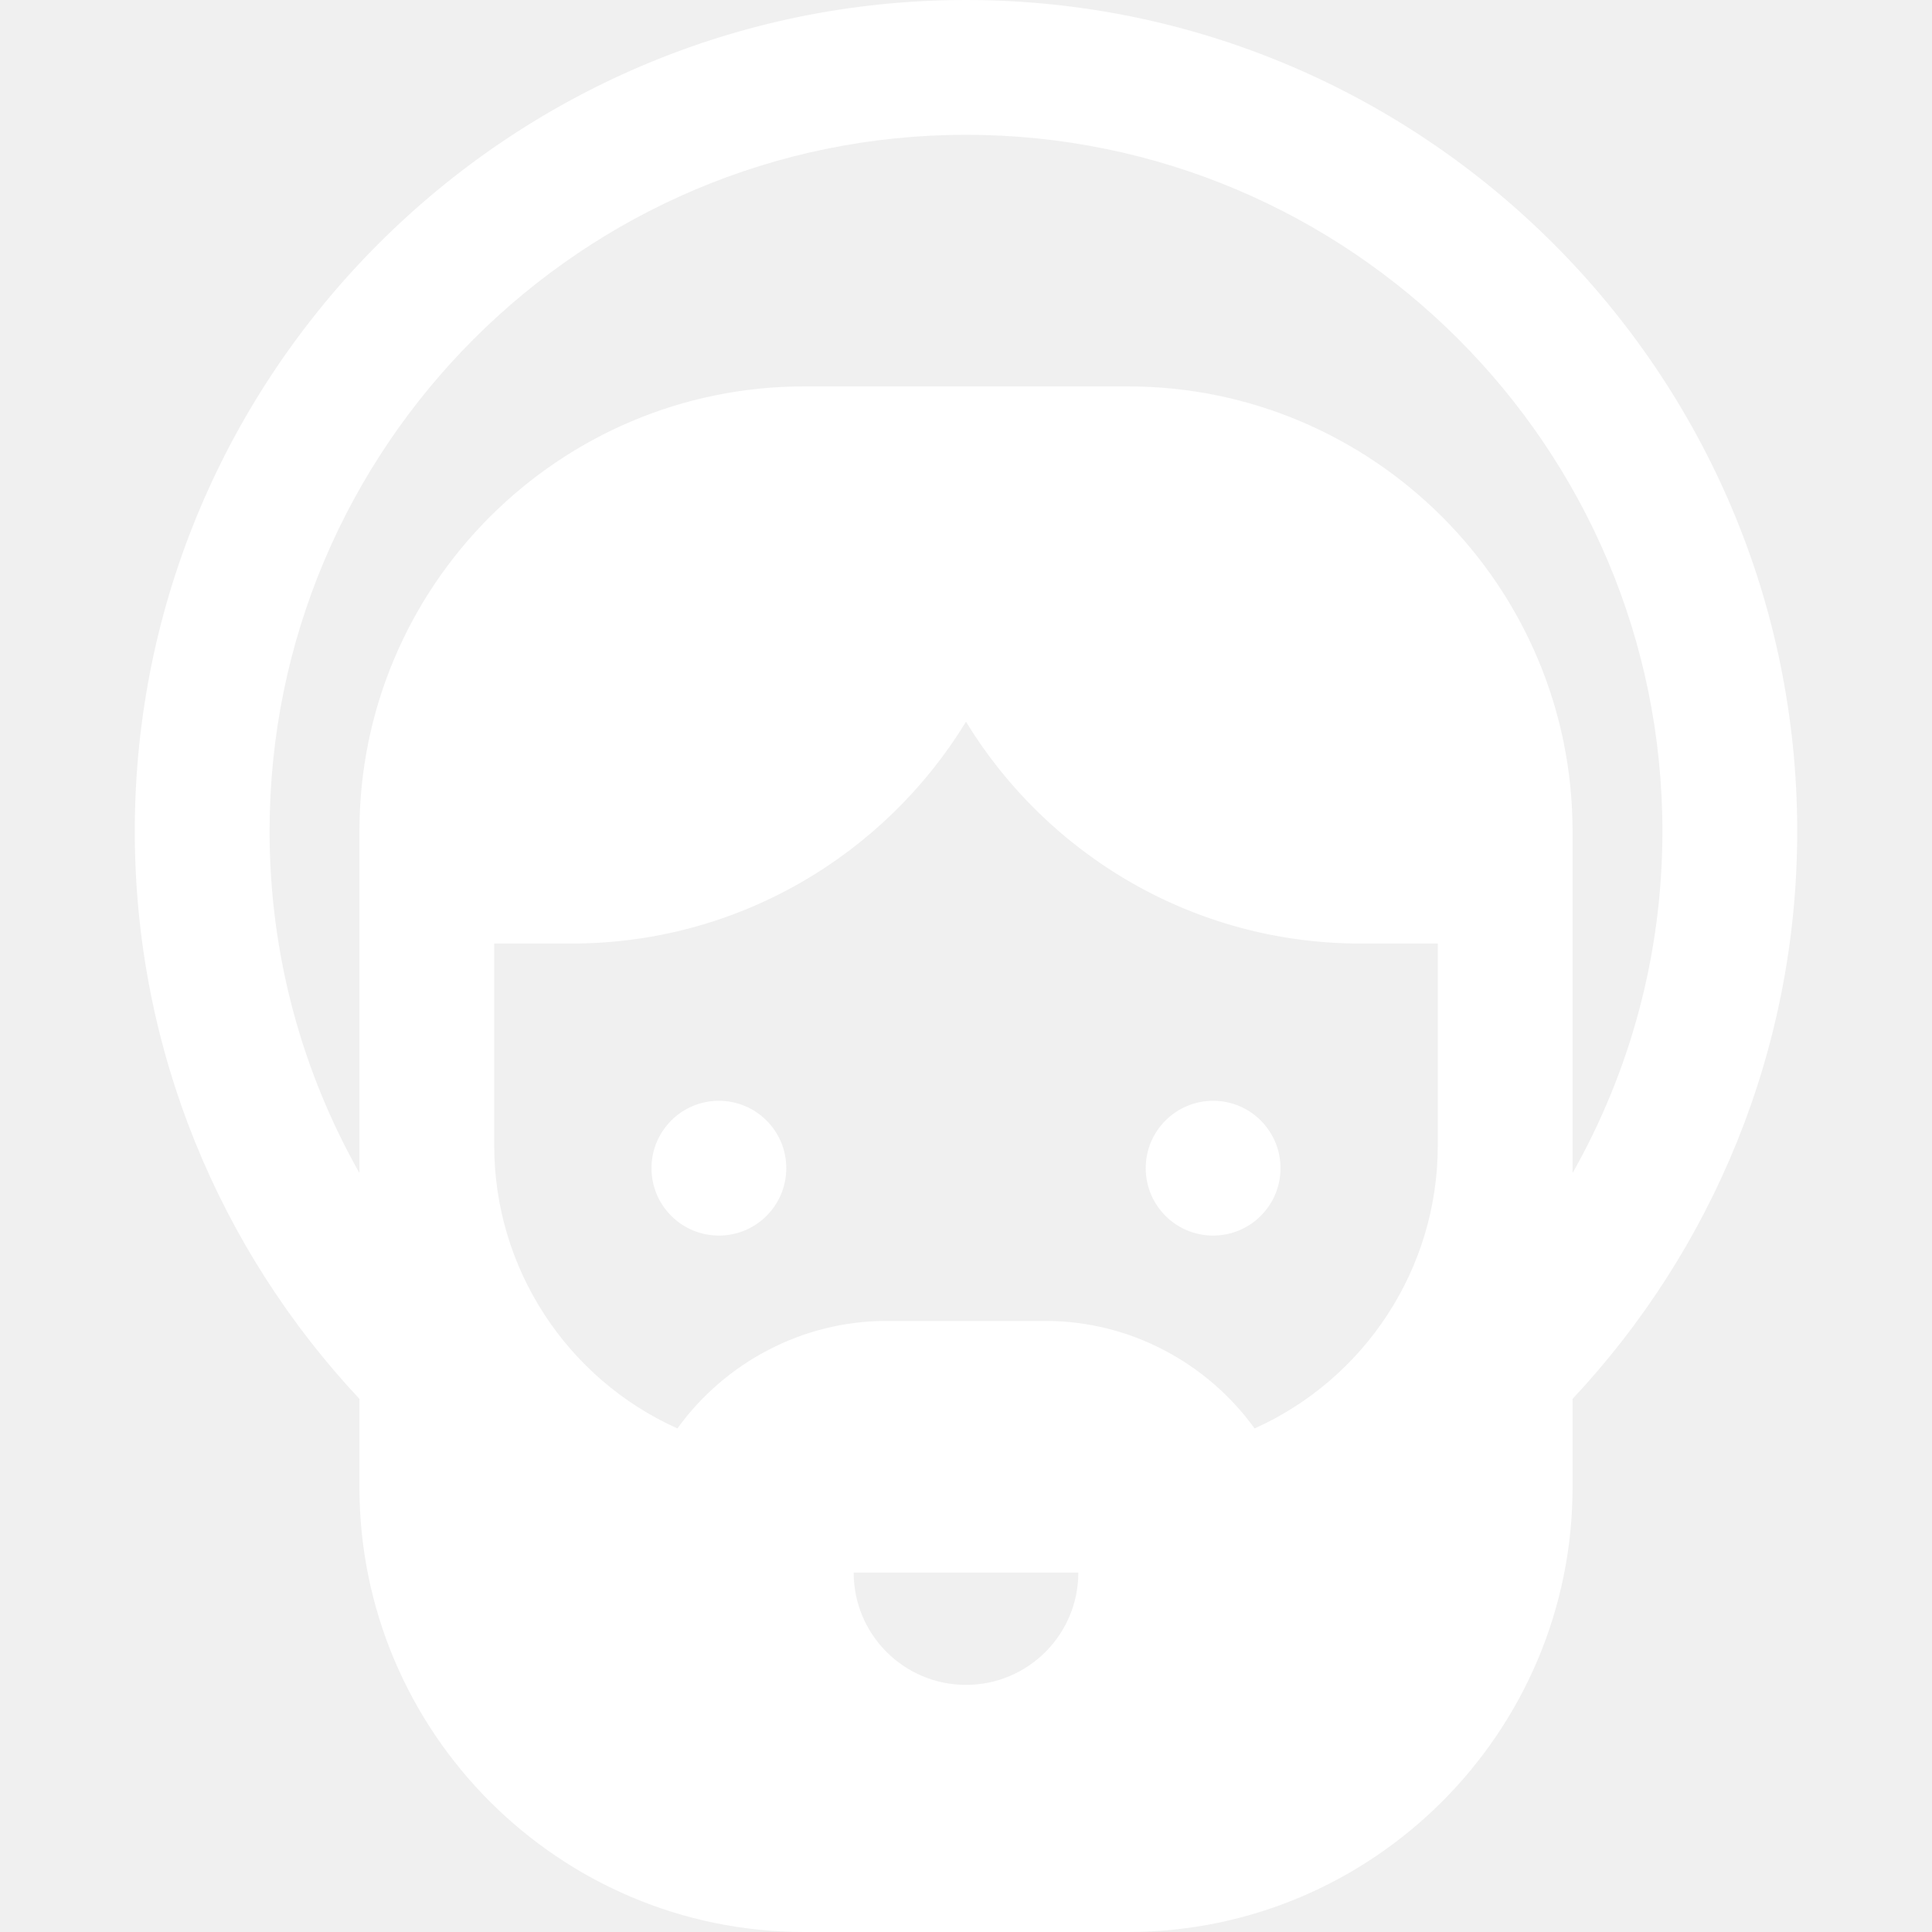
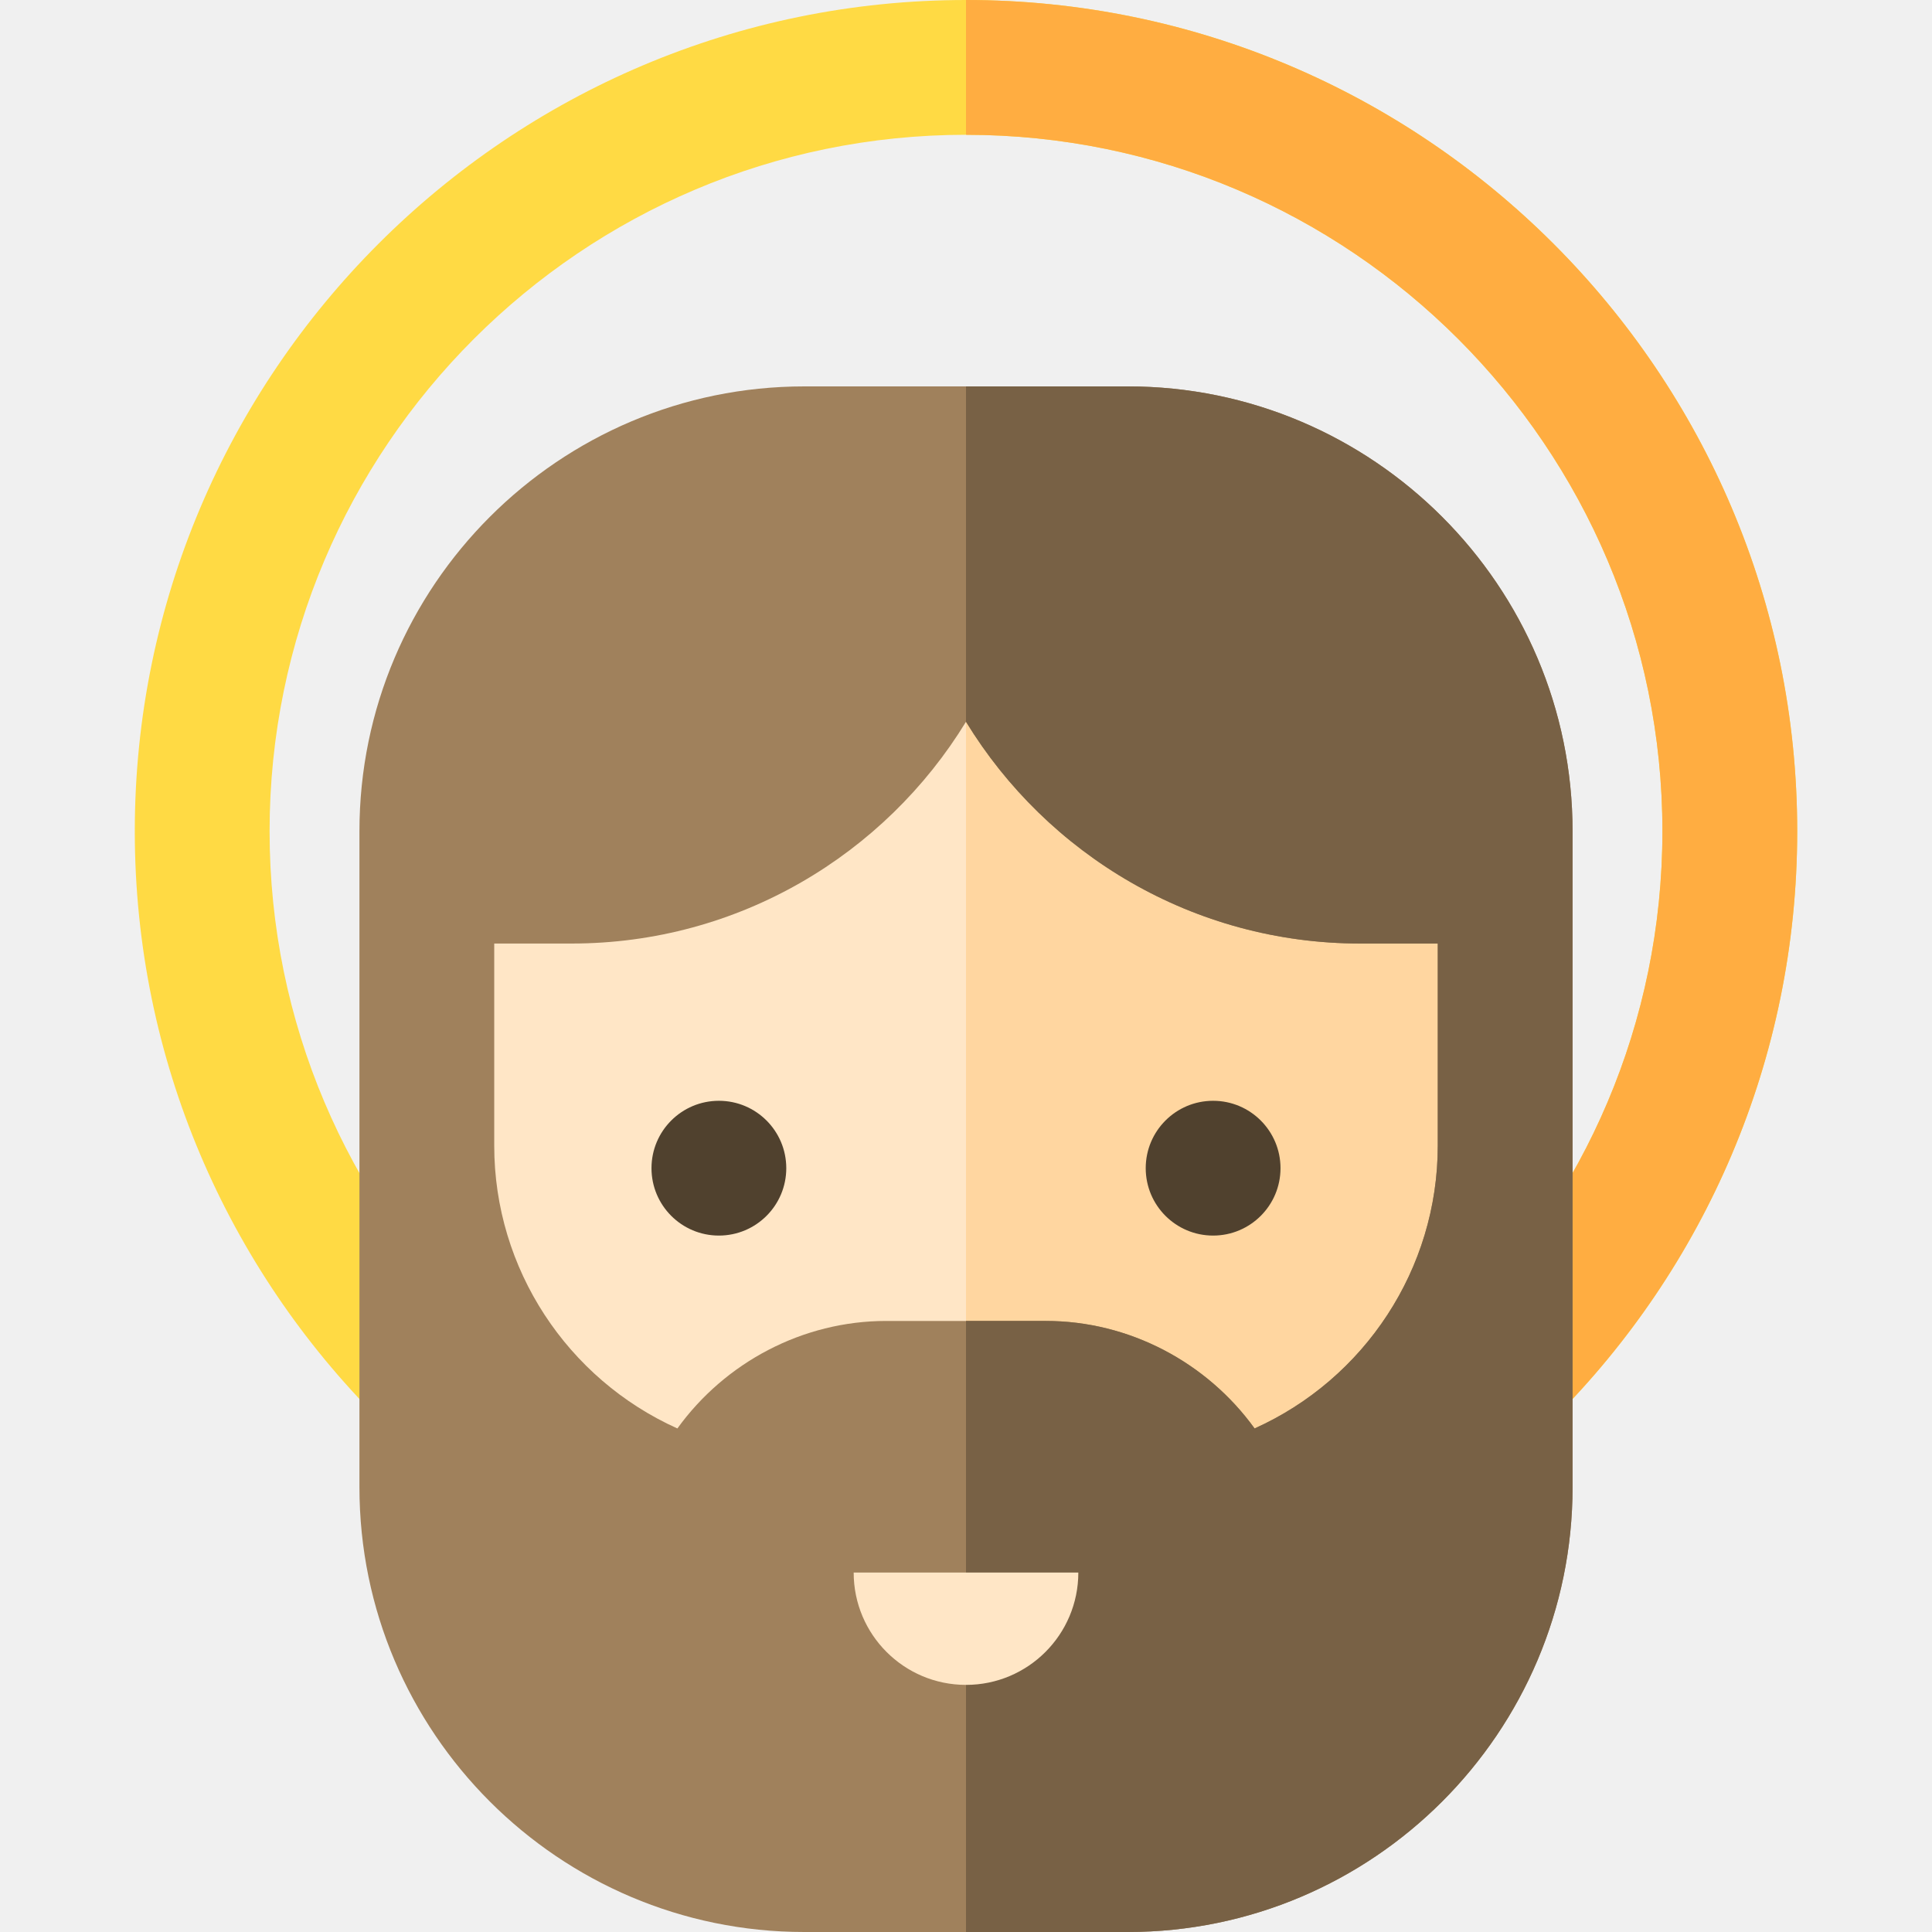
<svg xmlns="http://www.w3.org/2000/svg" version="1.1" id="Layer_1" x="0px" y="0px" viewBox="0 0 512 512" style="enable-background:new 0 0 512 512;" xml:space="preserve">
-   <g>
-     <g>
-       <path fill="#ffffff" d="M256,0C134.537,0,35.721,98.816,35.721,220.279c0,58.117,22.633,111.039,59.535,150.442v23.4    C95.256,459.12,148.136,512,213.135,512h85.73c64.999,0,117.879-52.88,117.879-117.879v-23.4    c36.901-39.404,59.535-92.326,59.535-150.442C476.279,98.816,377.463,0,256,0z M256,446.512    c-16.441,0-29.767-13.327-29.767-29.767h59.535C285.767,433.184,272.44,446.512,256,446.512z M381.023,303.628    c0,32.681-19.399,61.825-48.541,74.928c-12.644-17.519-33.222-28.491-55.32-28.491h-42.326c-22.098,0-42.676,10.972-55.32,28.491    c-29.141-13.104-48.54-42.247-48.54-74.928v-53.581h20.512c44.201,0,83.002-23.557,104.511-58.774    c21.509,35.217,60.31,58.774,104.511,58.774h20.512V303.628z M298.865,102.4h-85.73c-64.999,0-117.879,52.88-117.879,117.879    v90.589c-15.15-26.778-23.814-57.689-23.814-90.589c0-101.765,82.793-184.558,184.558-184.558s184.558,82.793,184.558,184.558    c0,32.9-8.664,63.812-23.814,90.589v-90.589C416.744,155.28,363.864,102.4,298.865,102.4z" />
-     </g>
-   </g>
-   <g>
-     <g>
-       <circle fill="#ffffff" cx="190.512" cy="309.581" r="17.86" />
-     </g>
-   </g>
-   <g>
-     <g>
-       <circle fill="#ffffff" cx="321.488" cy="309.581" r="17.86" />
-     </g>
-   </g>
+   <path style="fill:#FFDA44;" d="M256,440.558c-121.463,0-220.279-98.816-220.279-220.279S134.537,0,256,0  s220.279,98.816,220.279,220.279S377.463,440.558,256,440.558z M256,35.721c-101.765,0-184.558,82.793-184.558,184.558  S154.235,404.837,256,404.837s184.558-82.793,184.558-184.558S357.765,35.721,256,35.721z" />
+   <path style="fill:#FFAD41;" d="M256,0v35.721c101.765,0,184.558,82.793,184.558,184.558S357.765,404.837,256,404.837v35.721  c121.463,0,220.279-98.816,220.279-220.279S377.463,0,256,0z" />
+   <path style="fill:#FFE6C6;" d="M298.865,494.14h-85.73c-55.01,0-100.019-45.008-100.019-100.019V220.279  c0-55.009,45.008-100.019,100.019-100.019h85.73c55.01,0,100.019,45.01,100.019,100.019v173.842  C398.884,449.131,353.875,494.14,298.865,494.14z" />
+   <circle style="fill:#50412E;" cx="190.512" cy="309.581" r="17.86" />
+   <path style="fill:#FFD6A0;" d="M298.865,120.26H256V494.14h42.865c55.01,0,100.019-45.008,100.019-100.019V220.279  C398.884,165.269,353.875,120.26,298.865,120.26z" />
+   <circle style="fill:#50412E;" cx="321.488" cy="309.581" r="17.86" />
+   <path style="fill:#A0815C;" d="M298.865,102.4h-85.73c-64.999,0-117.879,52.88-117.879,117.879v173.842  C95.256,459.12,148.136,512,213.135,512h85.73c64.999,0,117.879-52.88,117.879-117.879V220.279  C416.744,155.28,363.864,102.4,298.865,102.4z M332.482,378.556c-12.644-17.519-33.222-28.491-55.32-28.491h-42.326  c-22.098,0-42.676,10.972-55.32,28.491c-29.141-13.104-48.54-42.247-48.54-74.928v-53.581h20.512  c44.201,0,83.002-23.557,104.511-58.774c21.509,35.217,60.31,58.774,104.511,58.774h20.512v53.581  C381.023,336.309,361.624,365.453,332.482,378.556z" />
+   <path style="fill:#786145;" d="M298.865,102.4H256v88.872c21.509,35.217,60.31,58.774,104.511,58.774h20.512v53.581  c0,32.681-19.399,61.825-48.541,74.928c-12.644-17.519-33.222-28.491-55.32-28.491H256V512h42.865  c64.999,0,117.879-52.88,117.879-117.879V220.279C416.744,155.28,363.864,102.4,298.865,102.4z" />
+   <path style="fill:#FFE6C6;" d="M285.767,416.744c0,16.44-13.327,29.767-29.767,29.767c-16.441,0-29.767-13.327-29.767-29.767" />
  <g>
</g>
  <g>
</g>
  <g>
</g>
  <g>
</g>
  <g>
</g>
  <g>
</g>
  <g>
</g>
  <g>
</g>
  <g>
</g>
  <g>
</g>
  <g>
</g>
  <g>
</g>
  <g>
</g>
  <g>
</g>
  <g>
</g>
</svg>
